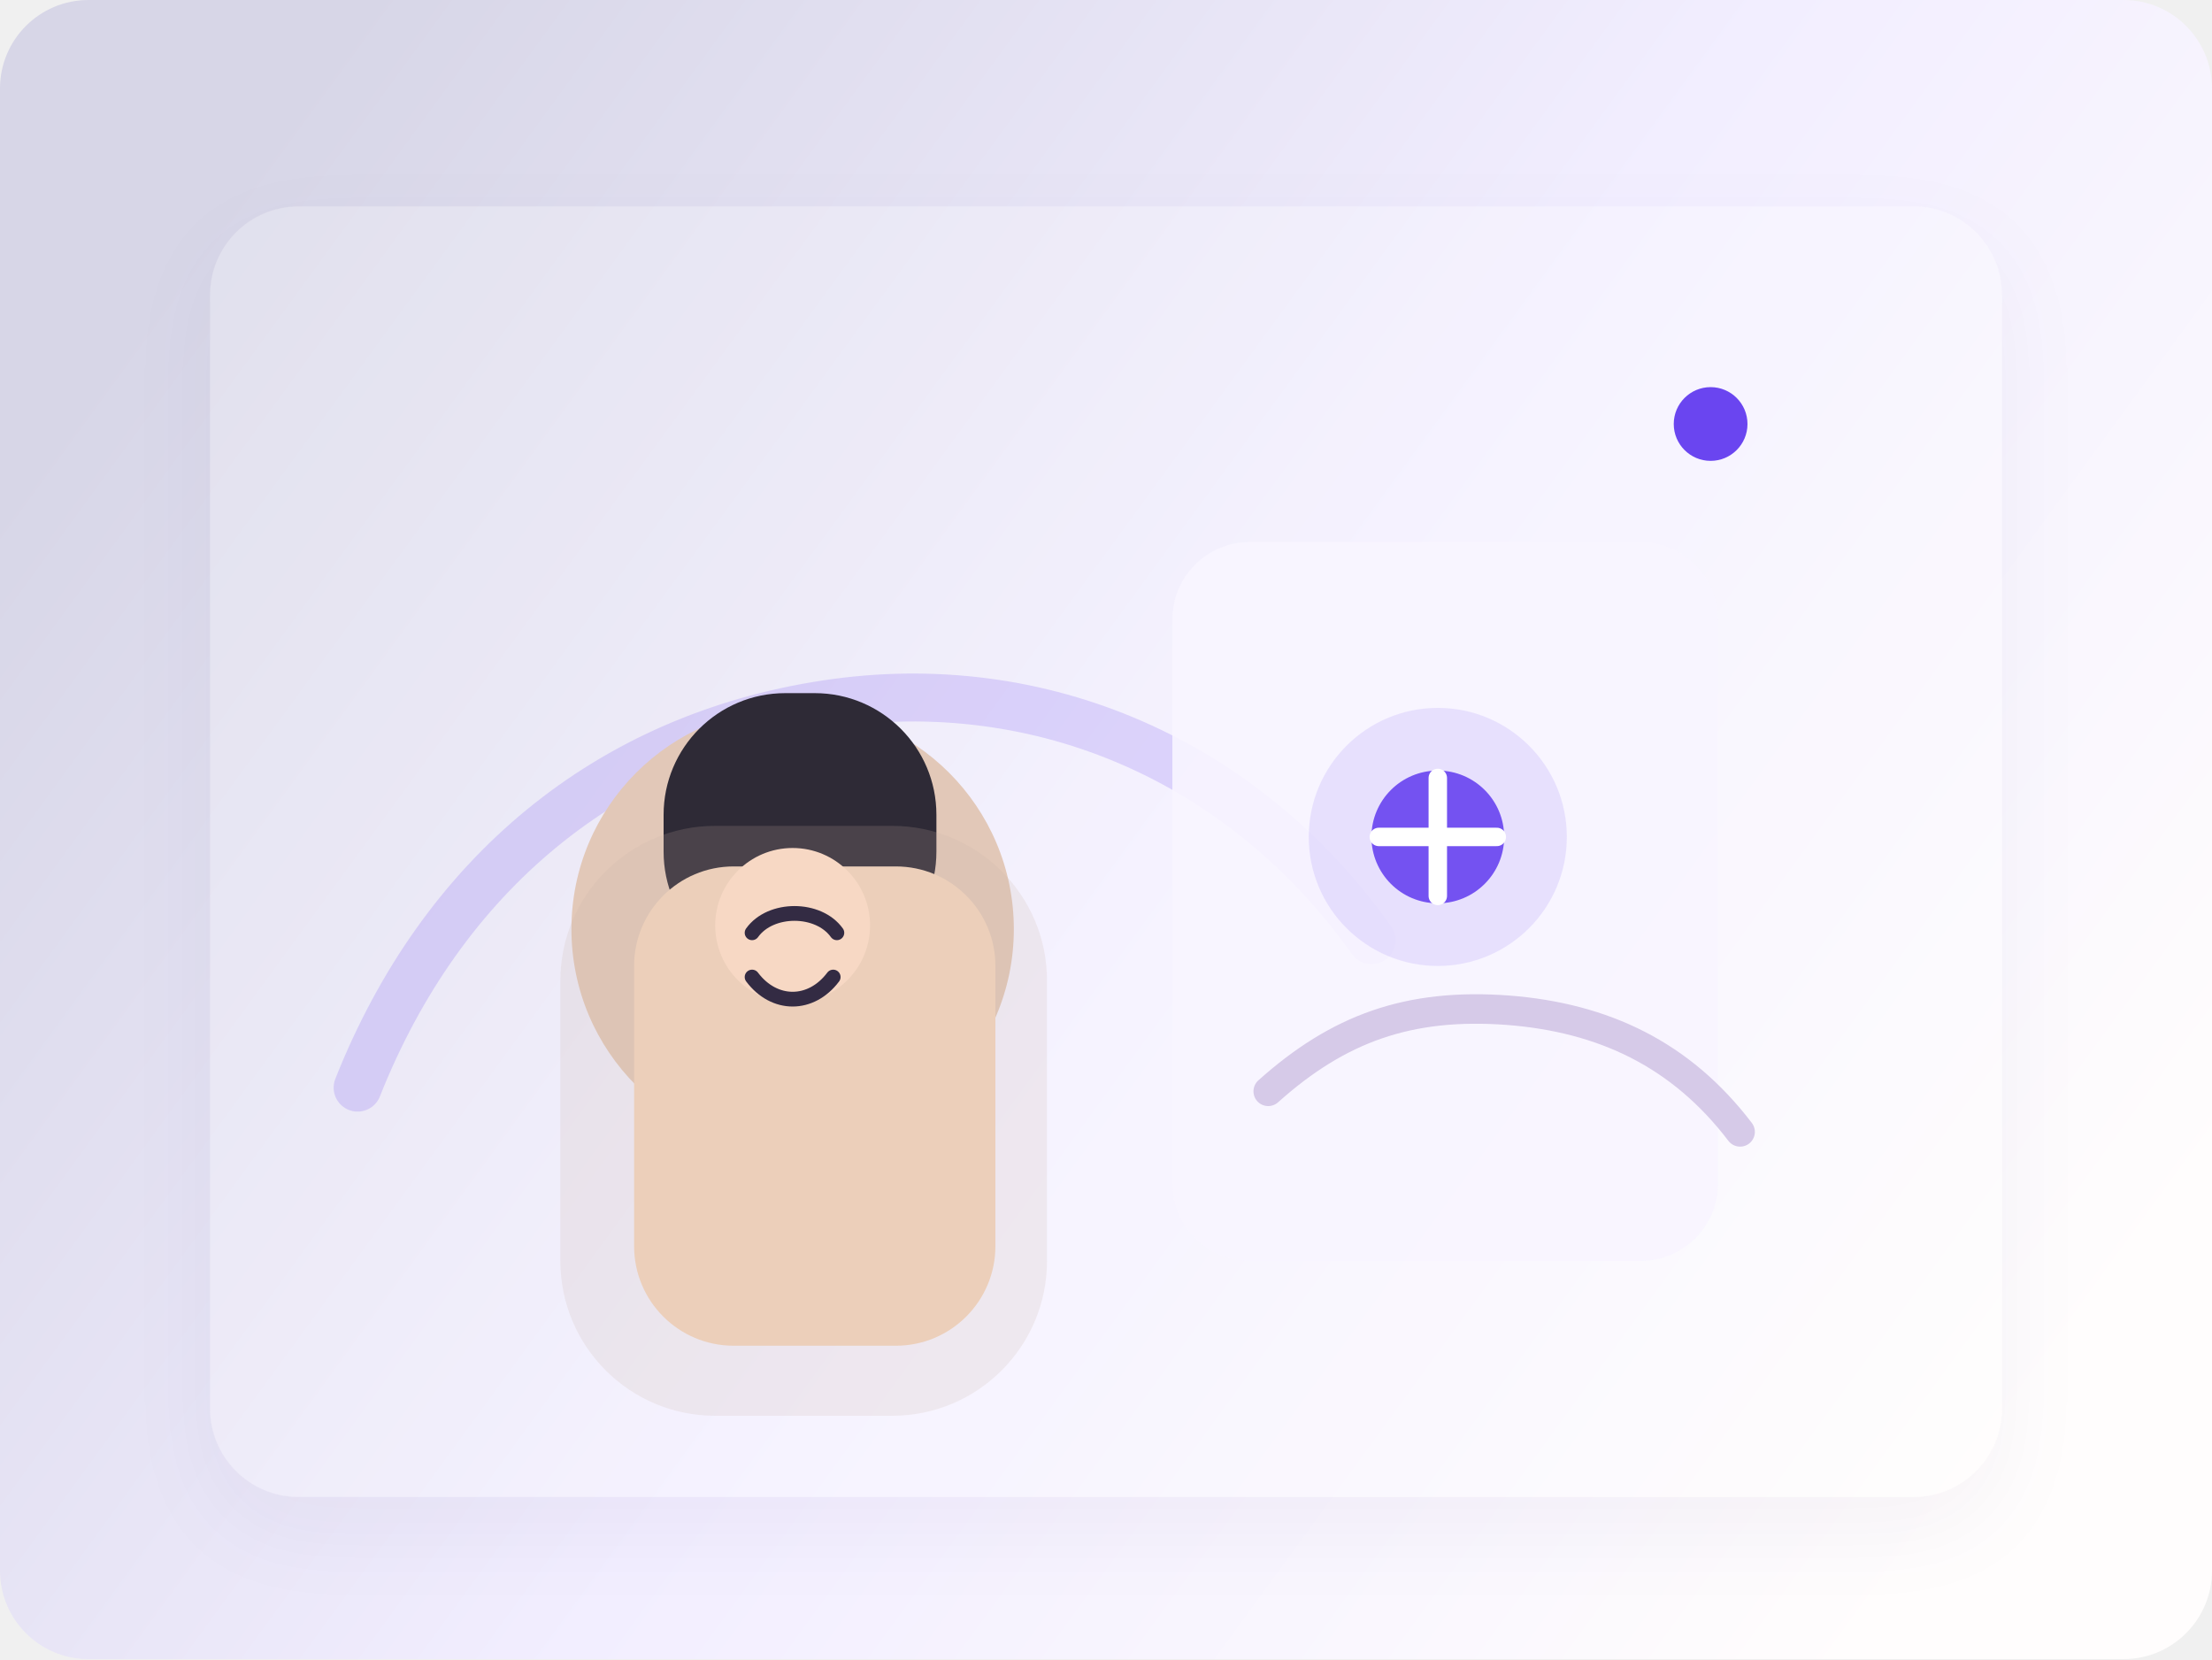
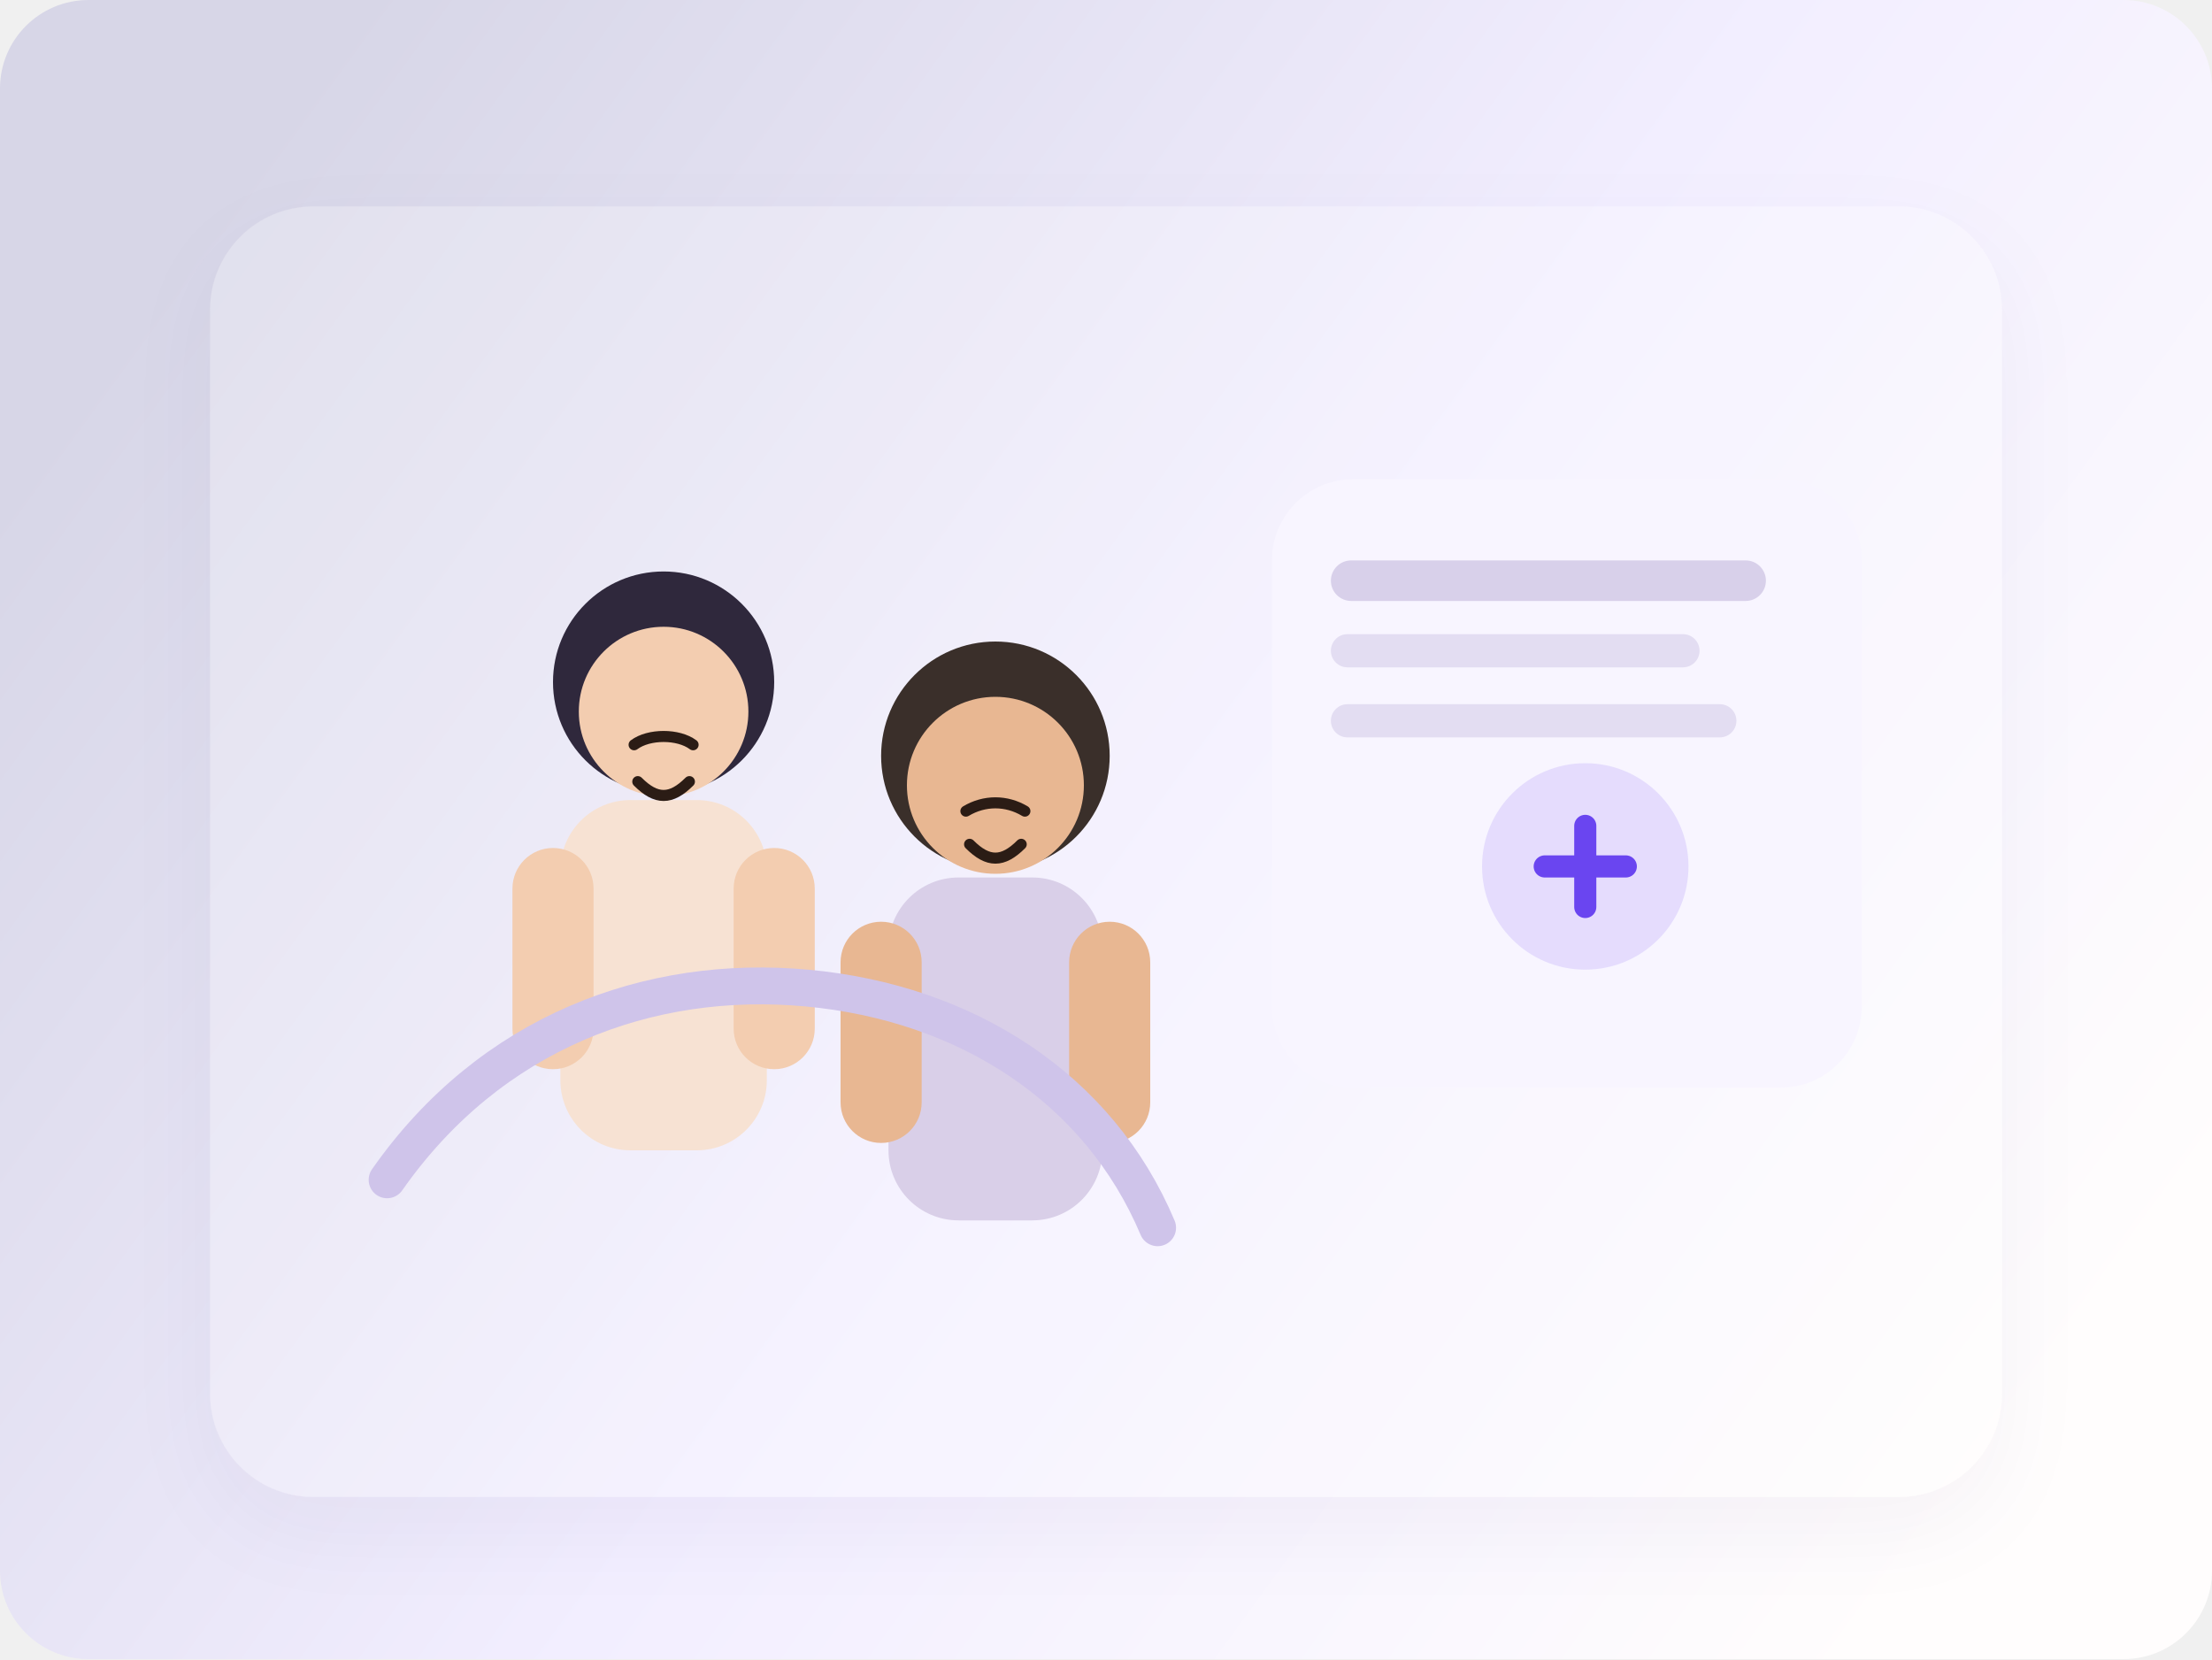
<svg xmlns="http://www.w3.org/2000/svg" width="1200" height="900" viewBox="0 0 1200 900" fill="none">
  <defs>
    <linearGradient id="bg" x1="110" y1="120" x2="1070" y2="820" gradientUnits="userSpaceOnUse">
      <stop stop-color="#D7D6E7" />
      <stop offset="0.52" stop-color="#F2EEFF" />
      <stop offset="1" stop-color="#FFFDFD" />
    </linearGradient>
    <filter id="shadow" x="0" y="0" width="1200" height="900" filterUnits="userSpaceOnUse">
      <feDropShadow dx="0" dy="18" stdDeviation="24" flood-color="#2C1E5A" flood-opacity="0.16" />
    </filter>
  </defs>
  <rect width="1200" height="900" rx="48" fill="url(#bg)" />
-   <rect x="114" y="112" width="972" height="700" rx="48" fill="#FFFFFF" opacity="0.24" filter="url(#shadow)" />
-   <path d="M194 590C240 474 330 400 448 382C566 364 676 414 744 510" stroke="#6A45F0" stroke-width="26" stroke-linecap="round" opacity="0.18" />
-   <circle cx="430" cy="504" r="120" fill="#E2C8B8" />
-   <rect x="374" y="404" width="124" height="184" rx="44" fill="#332B43" />
-   <rect x="360" y="376" width="148" height="152" rx="66" fill="#2E2A36" />
-   <rect x="344" y="470" width="196" height="260" rx="54" fill="#F4D6BE" />
-   <rect x="304" y="448" width="264" height="320" rx="84" fill="#CAB2A4" opacity="0.18" />
-   <circle cx="430" cy="502" r="42" fill="#F7D8C4" />
-   <path d="M408 506C418 492 444 492 454 506" stroke="#332B43" stroke-width="8" stroke-linecap="round" />
-   <path d="M452 530C440 546 420 546 408 530" stroke="#332B43" stroke-width="8" stroke-linecap="round" />
-   <rect x="636" y="294" width="296" height="390" rx="42" fill="#F8F5FF" opacity="0.9" />
-   <circle cx="780" cy="454" r="70" fill="#6A45F0" opacity="0.12">
-     <animate attributeName="r" values="70;82;70" dur="5s" repeatCount="indefinite" />
-   </circle>
-   <circle cx="780" cy="454" r="36" fill="#6A45F0" opacity="0.92" />
-   <path d="M748 454H812" stroke="white" stroke-width="10" stroke-linecap="round" />
-   <path d="M780 422V486" stroke="white" stroke-width="10" stroke-linecap="round" />
-   <path d="M688 592C726 558 764 544 818 548C870 552 912 572 944 614" stroke="#D6CAE8" stroke-width="16" stroke-linecap="round" />
-   <circle cx="928" cy="230" r="20" fill="#6A45F0">
-     <animate attributeName="cx" values="928;912;928" dur="4.8s" repeatCount="indefinite" />
-   </circle>
+   <rect x="114" y="112" width="972" height="700" rx="56" fill="#FFFFFF" opacity="0.24" filter="url(#shadow)" />
+   <g>
+     <circle cx="360" cy="370" r="60" fill="#2F283C" />
+     <circle cx="360" cy="386" r="46" fill="#F3CDB0" />
+     <rect x="304" y="434" width="112" height="190" rx="38" fill="#F7E2D3" />
+     <rect x="278" y="460" width="44" height="120" rx="22" fill="#F3CDB0" />
+     <rect x="398" y="460" width="44" height="120" rx="22" fill="#F3CDB0" />
+     <path d="M344 404C352 398 368 398 376 404" stroke="#2B1C15" stroke-width="6" stroke-linecap="round" />
+     <path d="M346 424C356 434 364 434 374 424" stroke="#2B1C15" stroke-width="6" stroke-linecap="round" />
+   </g>
+   <g>
+     <circle cx="540" cy="410" r="62" fill="#3A2F2A" />
+     <circle cx="540" cy="426" r="48" fill="#E8B792" />
+     <rect x="482" y="476" width="116" height="186" rx="38" fill="#D9CFE8" />
+     <rect x="456" y="500" width="44" height="120" rx="22" fill="#E8B792" />
+     <rect x="580" y="500" width="44" height="120" rx="22" fill="#E8B792" />
+     <path d="M524 440C534 434 546 434 556 440" stroke="#2B1C15" stroke-width="6" stroke-linecap="round" />
+     <path d="M526 458C536 468 544 468 554 458" stroke="#2B1C15" stroke-width="6" stroke-linecap="round" />
+   </g>
+   <g>
+     <rect x="690" y="260" width="320" height="330" rx="44" fill="#F8F5FF" />
+     <rect x="722" y="304" width="236" height="22" rx="11" fill="#D8D0EA" />
+     <rect x="722" y="344" width="200" height="18" rx="9" fill="#E3DDF2" />
+     <rect x="722" y="382" width="220" height="18" rx="9" fill="#E3DDF2" />
+     <circle cx="860" cy="470" r="56" fill="#6A45F0" opacity="0.14" />
+     <path d="M838 470H882" stroke="#6A45F0" stroke-width="12" stroke-linecap="round" />
+     <path d="M860 448V492" stroke="#6A45F0" stroke-width="12" stroke-linecap="round" />
+   </g>
+   <path d="M210 640C266 560 352 528 438 536C524 544 596 590 628 666" stroke="#CFC4EA" stroke-width="20" stroke-linecap="round" />
</svg>
